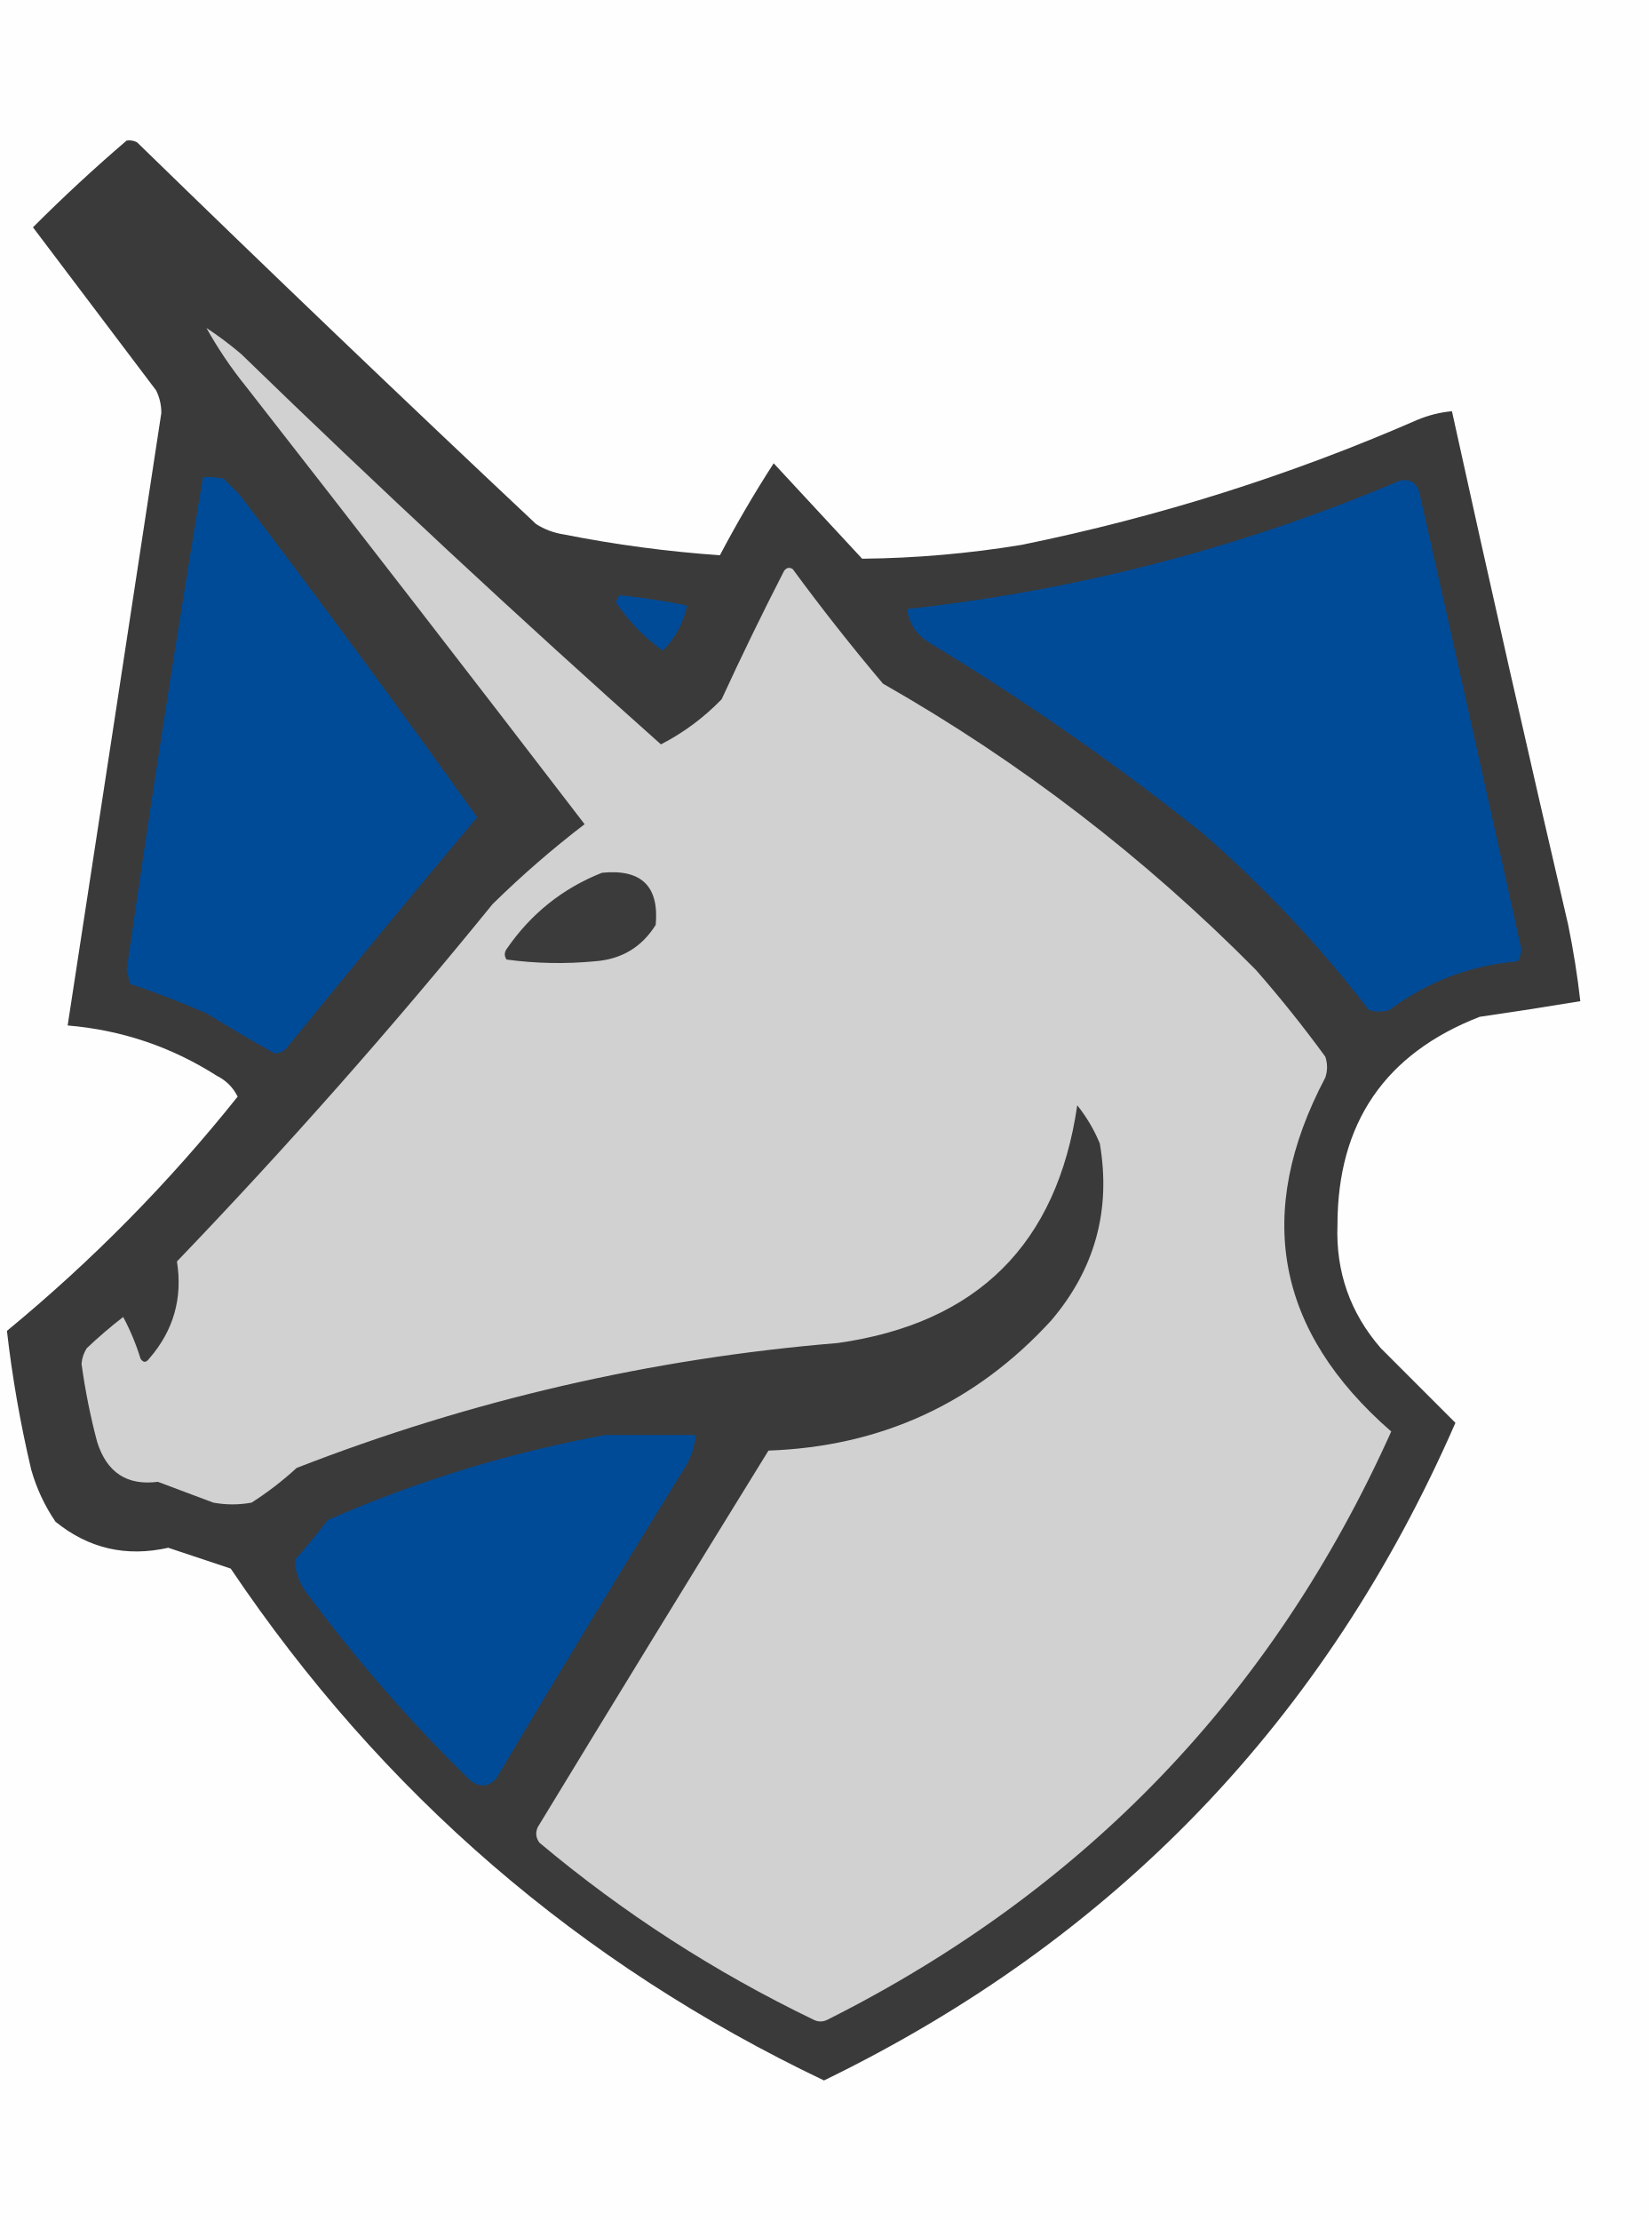
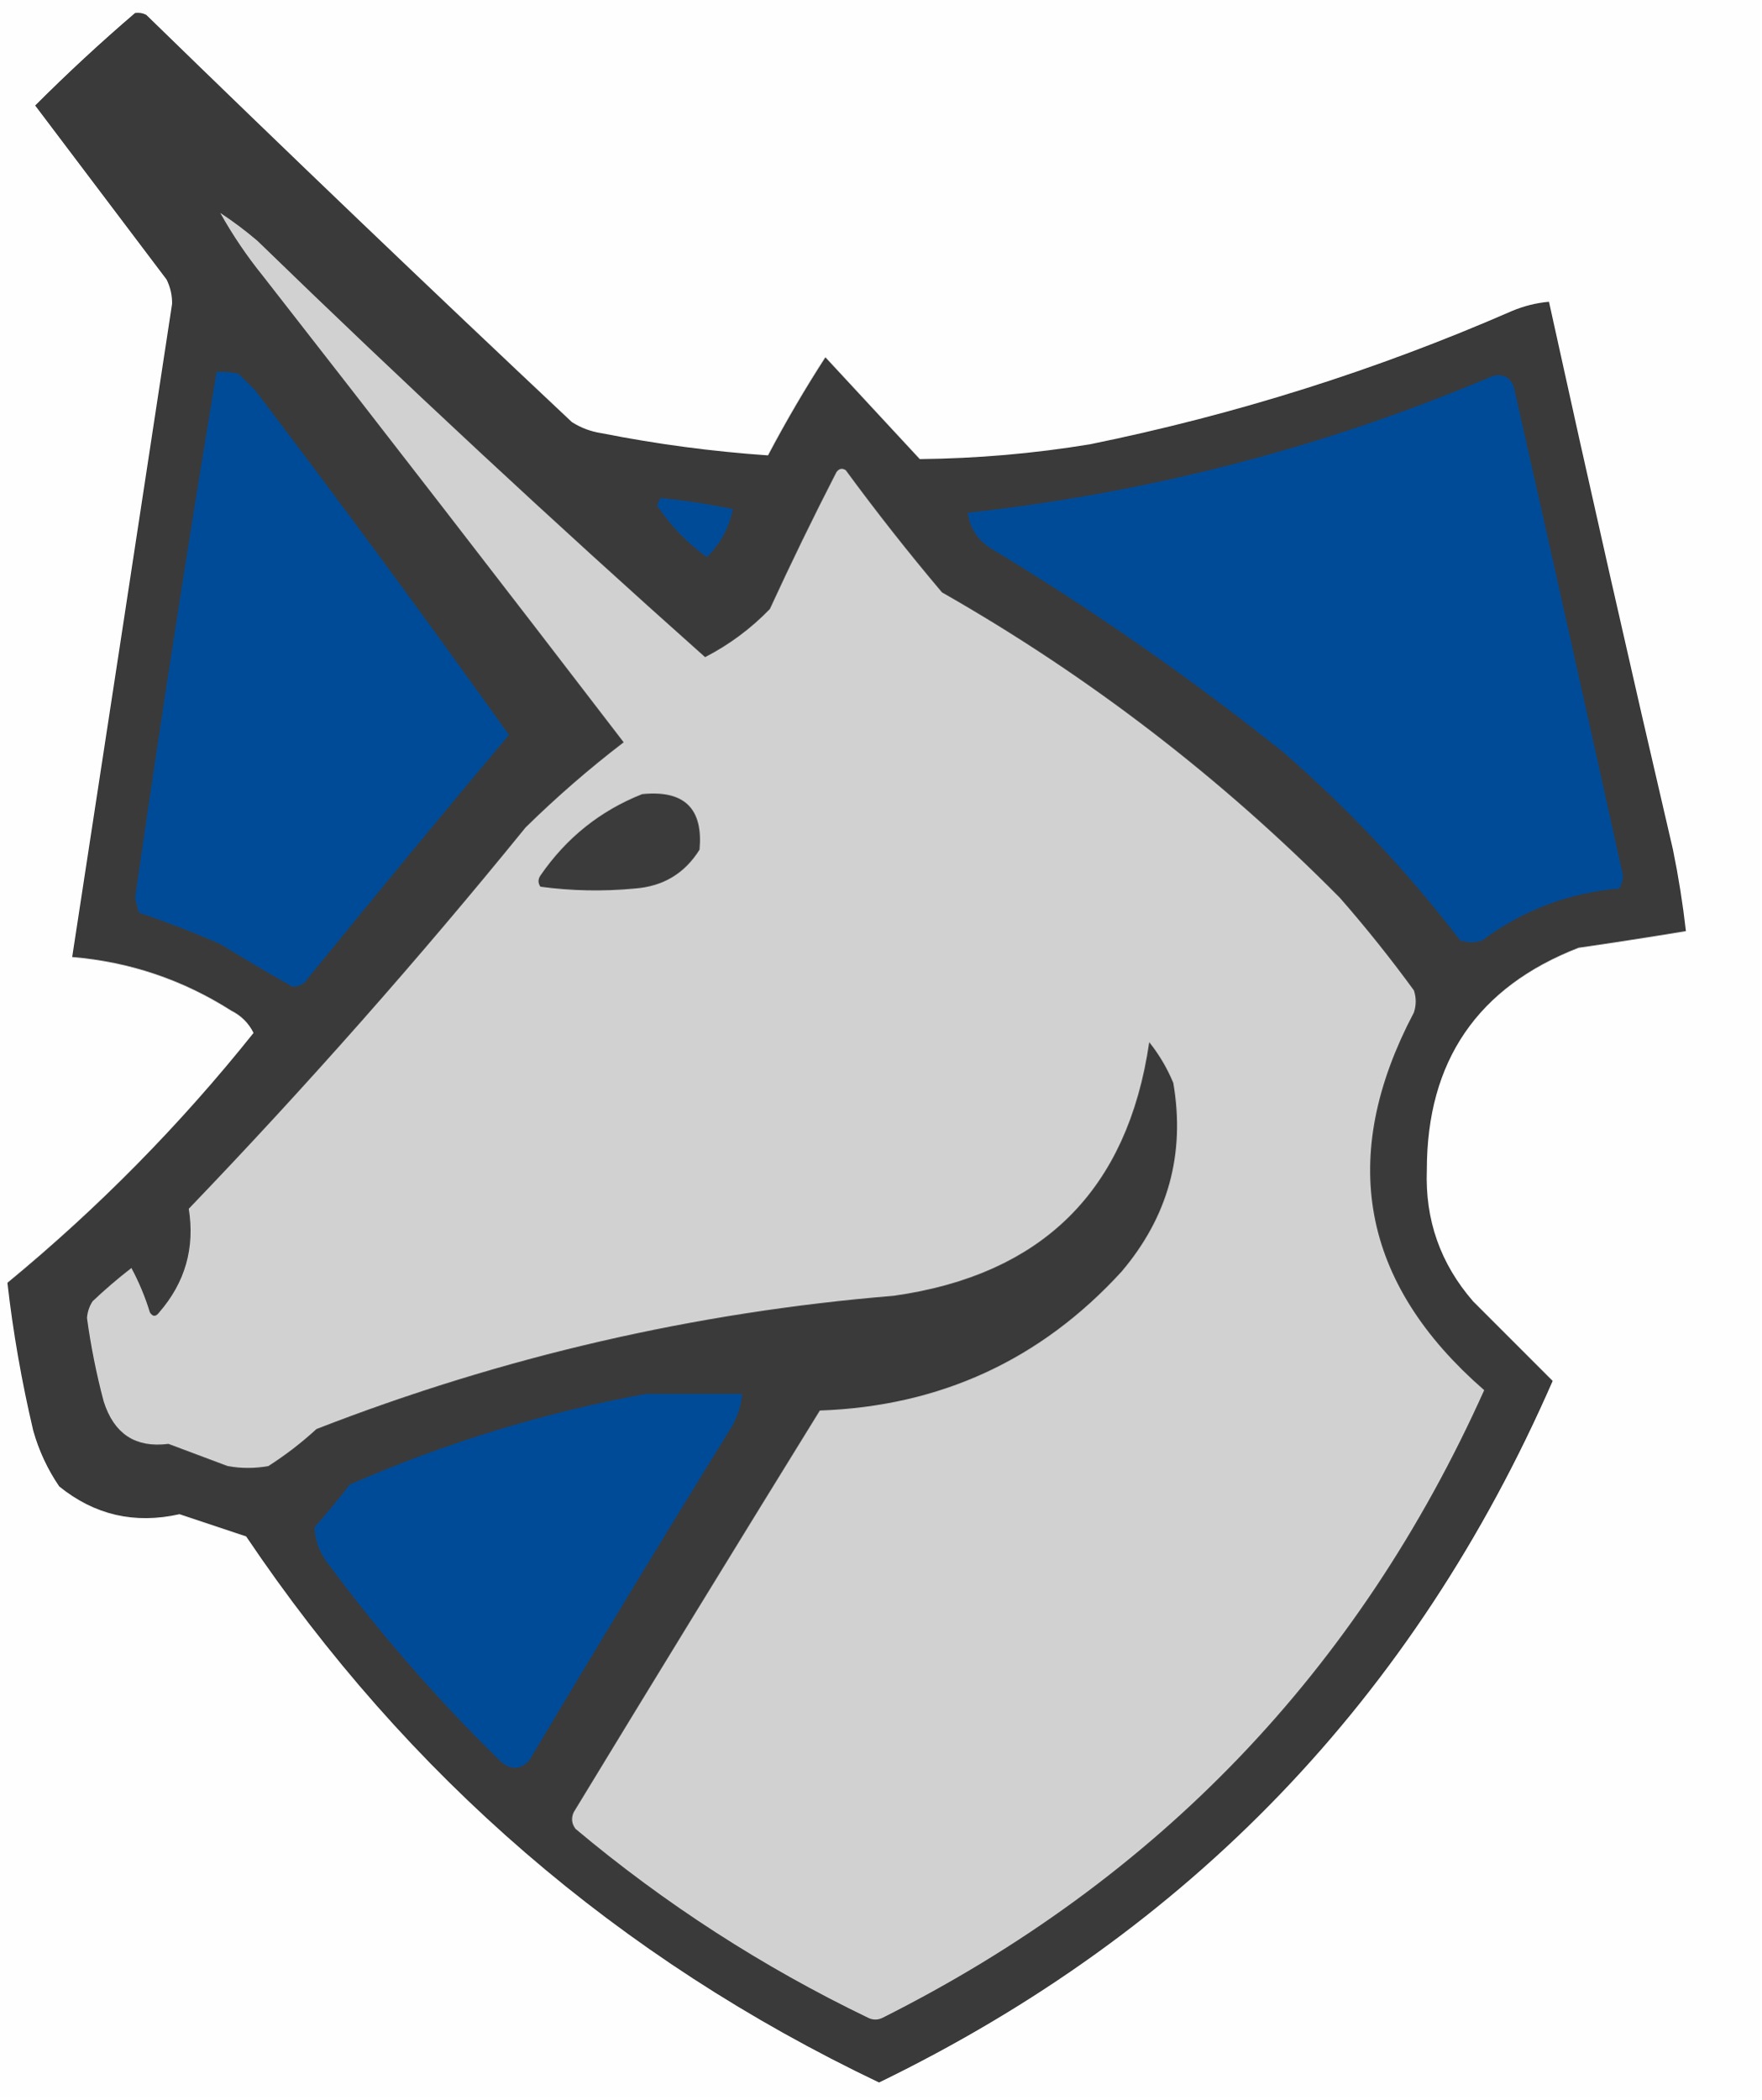
- <svg xmlns="http://www.w3.org/2000/svg" version="1.1" width="476px" height="640px" style="shape-rendering:geometricPrecision; text-rendering:geometricPrecision; image-rendering:optimizeQuality; fill-rule:evenodd; clip-rule:evenodd">
+ <svg xmlns="http://www.w3.org/2000/svg" version="1.1" width="476px" height="567px" style="shape-rendering:geometricPrecision; text-rendering:geometricPrecision; image-rendering:optimizeQuality; fill-rule:evenodd; clip-rule:evenodd">
  <g>
-     <path style="opacity:1" fill="#fefefe" d="M -0.5,-0.5 C 158.167,-0.5 316.833,-0.5 475.5,-0.5C 475.5,212.833 475.5,426.167 475.5,639.5C 316.833,639.5 158.167,639.5 -0.5,639.5C -0.5,426.167 -0.5,212.833 -0.5,-0.5 Z" />
+     <path style="opacity:1" fill="#fefefe" d="M -0.5,-0.5 C 158.167,-0.5 316.833,-0.5 475.5,-0.5C 475.5,188.5 475.5,377.5 475.5,566.5C 316.833,566.5 158.167,566.5 -0.5,566.5C -0.5,377.5 -0.5,188.5 -0.5,-0.5 Z" />
  </g>
  <g>
-     <path style="opacity:1" fill="#3a3a3a" d="M 36.5,40.5 C 37.552,40.35 38.552,40.517 39.5,41C 77.53,78.031 115.864,114.698 154.5,151C 156.957,152.562 159.624,153.562 162.5,154C 177.4,156.951 192.4,158.951 207.5,160C 212.3,150.892 217.467,142.058 223,133.5C 231.487,142.655 239.987,151.821 248.5,161C 263.912,160.844 279.245,159.51 294.5,157C 333.991,148.944 371.991,136.944 408.5,121C 411.72,119.648 415.053,118.814 418.5,118.5C 429.345,167.882 440.512,217.215 452,266.5C 453.498,273.811 454.664,281.144 455.5,288.5C 445.869,290.096 436.202,291.596 426.5,293C 399.187,303.613 385.521,323.613 385.5,353C 385,366.496 389.167,378.329 398,388.5C 405.322,395.822 412.488,402.988 419.5,410C 382.118,495.549 321.451,558.715 237.5,599.5C 167.09,565.926 110.09,516.76 66.5,452C 60.524,450.016 54.524,448.016 48.5,446C 36.374,448.726 25.541,446.226 16,438.5C 12.863,433.892 10.53,428.892 9,423.5C 5.863,410.217 3.53,396.883 2,383.5C 26.548,363.285 48.715,340.785 68.5,316C 67.179,313.346 65.179,311.346 62.5,310C 49.369,301.633 35.035,296.8 19.5,295.5C 28.536,236.676 37.536,177.843 46.5,119C 46.506,116.7 46.006,114.534 45,112.5C 33.167,96.833 21.333,81.167 9.5,65.5C 18.22,56.777 27.22,48.444 36.5,40.5 Z" />
+     <path style="opacity:1" fill="#3a3a3a" d="M 36.5,3.5 C 37.552,3.351 38.552,3.517 39.5,4C 77.53,41.031 115.864,77.698 154.5,114C 156.957,115.562 159.624,116.562 162.5,117C 177.4,119.951 192.4,121.951 207.5,123C 212.3,113.892 217.467,105.058 223,96.5C 231.487,105.655 239.987,114.821 248.5,124C 263.912,123.844 279.245,122.51 294.5,120C 333.991,111.944 371.991,99.944 408.5,84C 411.72,82.648 415.053,81.814 418.5,81.5C 429.345,130.882 440.512,180.215 452,229.5C 453.498,236.811 454.664,244.144 455.5,251.5C 445.869,253.096 436.202,254.596 426.5,256C 399.187,266.613 385.521,286.613 385.5,316C 385,329.496 389.167,341.329 398,351.5C 405.322,358.822 412.488,365.988 419.5,373C 382.118,458.549 321.451,521.715 237.5,562.5C 167.09,528.926 110.09,479.76 66.5,415C 60.524,413.016 54.524,411.016 48.5,409C 36.374,411.726 25.541,409.226 16,401.5C 12.863,396.892 10.53,391.892 9,386.5C 5.863,373.217 3.53,359.883 2,346.5C 26.548,326.285 48.715,303.785 68.5,279C 67.179,276.346 65.179,274.346 62.5,273C 49.369,264.633 35.035,259.8 19.5,258.5C 28.536,199.676 37.536,140.843 46.5,82C 46.506,79.7 46.006,77.534 45,75.5C 33.167,59.833 21.333,44.167 9.5,28.5C 18.22,19.777 27.22,11.444 36.5,3.5 Z" />
  </g>
  <g>
-     <path style="opacity:1" fill="#d1d1d1" d="M 59.5,94.5 C 62.938,96.759 66.271,99.259 69.5,102C 109.081,140.418 149.414,177.918 190.5,214.5C 197.038,211.13 202.872,206.797 208,201.5C 213.728,189.044 219.728,176.711 226,164.5C 226.718,163.549 227.551,163.383 228.5,164C 236.786,175.287 245.452,186.287 254.5,197C 294.037,219.52 329.87,247.02 362,279.5C 369.047,287.545 375.713,295.878 382,304.5C 382.667,306.5 382.667,308.5 382,310.5C 361.397,349.551 367.73,383.551 401,412.5C 367.012,488.159 312.845,544.659 238.5,582C 237.167,582.667 235.833,582.667 234.5,582C 205.955,568.24 179.622,551.24 155.5,531C 154.446,529.612 154.28,528.112 155,526.5C 177.041,490.25 199.208,454.083 221.5,418C 253.997,416.845 281.163,404.345 303,380.5C 315.611,365.669 320.277,348.669 317,329.5C 315.337,325.504 313.171,321.837 310.5,318.5C 304.682,358.484 281.682,381.317 241.5,387C 187.739,391.441 135.739,403.441 85.5,423C 81.452,426.716 77.118,430.05 72.5,433C 68.833,433.667 65.167,433.667 61.5,433C 56.167,431 50.833,429 45.5,427C 36.611,428.151 30.778,424.317 28,415.5C 26.038,408.102 24.538,400.602 23.5,393C 23.625,391.373 24.125,389.873 25,388.5C 28.328,385.342 31.828,382.342 35.5,379.5C 37.548,383.304 39.215,387.304 40.5,391.5C 41.274,392.711 42.107,392.711 43,391.5C 50.022,383.412 52.689,374.079 51,363.5C 82.792,330.38 113.125,296.047 142,260.5C 150.415,252.244 159.249,244.578 168.5,237.5C 136.191,195.357 103.691,153.357 71,111.5C 66.651,106.122 62.818,100.455 59.5,94.5 Z" />
+     <path style="opacity:1" fill="#d1d1d1" d="M 59.5,57.5 C 62.938,59.759 66.271,62.259 69.5,65C 109.081,103.418 149.414,140.918 190.5,177.5C 197.038,174.13 202.872,169.797 208,164.5C 213.728,152.044 219.728,139.711 226,127.5C 226.718,126.549 227.551,126.383 228.5,127C 236.786,138.287 245.452,149.287 254.5,160C 294.037,182.52 329.87,210.02 362,242.5C 369.047,250.545 375.713,258.878 382,267.5C 382.667,269.5 382.667,271.5 382,273.5C 361.397,312.551 367.73,346.551 401,375.5C 367.012,451.159 312.845,507.659 238.5,545C 237.167,545.667 235.833,545.667 234.5,545C 205.955,531.24 179.622,514.24 155.5,494C 154.446,492.612 154.28,491.112 155,489.5C 177.041,453.25 199.208,417.083 221.5,381C 253.997,379.845 281.163,367.345 303,343.5C 315.611,328.669 320.277,311.669 317,292.5C 315.337,288.504 313.171,284.837 310.5,281.5C 304.682,321.484 281.682,344.317 241.5,350C 187.739,354.441 135.739,366.441 85.5,386C 81.452,389.716 77.118,393.05 72.5,396C 68.833,396.667 65.167,396.667 61.5,396C 56.167,394 50.833,392 45.5,390C 36.611,391.151 30.778,387.317 28,378.5C 26.038,371.102 24.538,363.602 23.5,356C 23.625,354.373 24.125,352.873 25,351.5C 28.328,348.342 31.828,345.342 35.5,342.5C 37.548,346.304 39.215,350.304 40.5,354.5C 41.274,355.711 42.107,355.711 43,354.5C 50.022,346.412 52.689,337.079 51,326.5C 82.792,293.38 113.125,259.047 142,223.5C 150.415,215.244 159.249,207.578 168.5,200.5C 136.191,158.357 103.691,116.357 71,74.5C 66.651,69.122 62.818,63.455 59.5,57.5 Z" />
  </g>
  <g>
-     <path style="opacity:1" fill="#004b98" d="M 58.5,137.5 C 60.527,137.338 62.527,137.505 64.5,138C 66,139.5 67.5,141 69,142.5C 92.334,173.185 115.167,204.185 137.5,235.5C 119.176,257.328 101.01,279.328 83,301.5C 82.044,302.894 80.711,303.561 79,303.5C 72.479,299.818 65.979,295.985 59.5,292C 52.311,288.866 44.978,286.033 37.5,283.5C 37.167,282.167 36.833,280.833 36.5,279.5C 43.327,232.04 50.66,184.706 58.5,137.5 Z" />
+     <path style="opacity:1" fill="#004b98" d="M 58.5,100.5 C 60.527,100.338 62.527,100.505 64.5,101C 66,102.5 67.5,104 69,105.5C 92.334,136.185 115.167,167.185 137.5,198.5C 119.176,220.328 101.01,242.328 83,264.5C 82.044,265.894 80.711,266.561 79,266.5C 72.479,262.818 65.979,258.985 59.5,255C 52.311,251.866 44.978,249.033 37.5,246.5C 37.167,245.167 36.833,243.833 36.5,242.5C 43.327,195.04 50.66,147.706 58.5,100.5 Z" />
  </g>
  <g>
-     <path style="opacity:1" fill="#004b98" d="M 403.5,138.5 C 406.238,137.965 408.072,138.965 409,141.5C 418.942,185.487 428.775,229.487 438.5,273.5C 438.43,274.772 438.097,275.938 437.5,277C 423.781,278.173 411.447,282.84 400.5,291C 398.5,291.667 396.5,291.667 394.5,291C 380.275,272.438 364.275,255.438 346.5,240C 321.321,219.919 294.987,201.585 267.5,185C 263.971,182.669 261.971,179.503 261.5,175.5C 310.784,170.062 358.117,157.728 403.5,138.5 Z" />
+     <path style="opacity:1" fill="#004b98" d="M 403.5,101.5 C 406.238,100.965 408.072,101.965 409,104.5C 418.942,148.487 428.775,192.487 438.5,236.5C 438.43,237.772 438.097,238.938 437.5,240C 423.781,241.173 411.447,245.84 400.5,254C 398.5,254.667 396.5,254.667 394.5,254C 380.275,235.438 364.275,218.438 346.5,203C 321.321,182.919 294.987,164.585 267.5,148C 263.971,145.669 261.971,142.503 261.5,138.5C 310.784,133.062 358.117,120.728 403.5,101.5 Z" />
  </g>
  <g>
-     <path style="opacity:1" fill="#004b98" d="M 178.5,171.5 C 185.083,172.185 191.583,173.185 198,174.5C 197.017,179.461 194.683,183.794 191,187.5C 185.645,183.646 181.145,178.979 177.5,173.5C 177.863,172.817 178.196,172.15 178.5,171.5 Z" />
+     <path style="opacity:1" fill="#004b98" d="M 178.5,134.5 C 185.083,135.185 191.583,136.185 198,137.5C 197.017,142.461 194.683,146.794 191,150.5C 185.645,146.646 181.145,141.979 177.5,136.5C 177.863,135.817 178.196,135.15 178.5,134.5 Z" />
  </g>
  <g>
-     <path style="opacity:1" fill="#3b3b3b" d="M 173.5,251.5 C 184.846,250.348 190.013,255.348 189,266.5C 184.996,272.924 179.162,276.424 171.5,277C 162.921,277.816 154.421,277.649 146,276.5C 145.333,275.5 145.333,274.5 146,273.5C 153.001,263.319 162.168,255.986 173.5,251.5 Z" />
+     <path style="opacity:1" fill="#3b3b3b" d="M 173.5,214.5 C 184.846,213.348 190.013,218.348 189,229.5C 184.996,235.924 179.162,239.424 171.5,240C 162.921,240.816 154.421,240.649 146,239.5C 145.333,238.5 145.333,237.5 146,236.5C 153.001,226.319 162.168,218.986 173.5,214.5 Z" />
  </g>
  <g>
-     <path style="opacity:1" fill="#004b98" d="M 174.5,413.5 C 183.167,413.5 191.833,413.5 200.5,413.5C 200.201,417.105 199.035,420.439 197,423.5C 178.749,453 160.749,482.667 143,512.5C 140.716,514.984 138.216,515.151 135.5,513C 118.133,496.049 102.3,477.883 88,458.5C 86.086,455.702 85.086,452.702 85,449.5C 88.275,445.799 91.442,441.965 94.5,438C 120.303,426.72 146.97,418.554 174.5,413.5 Z" />
+     <path style="opacity:1" fill="#004b98" d="M 174.5,376.5 C 183.167,376.5 191.833,376.5 200.5,376.5C 200.201,380.105 199.035,383.439 197,386.5C 178.749,416 160.749,445.667 143,475.5C 140.716,477.984 138.216,478.151 135.5,476C 118.133,459.049 102.3,440.883 88,421.5C 86.086,418.702 85.086,415.702 85,412.5C 88.275,408.799 91.442,404.965 94.5,401C 120.303,389.72 146.97,381.554 174.5,376.5 Z" />
  </g>
</svg>
